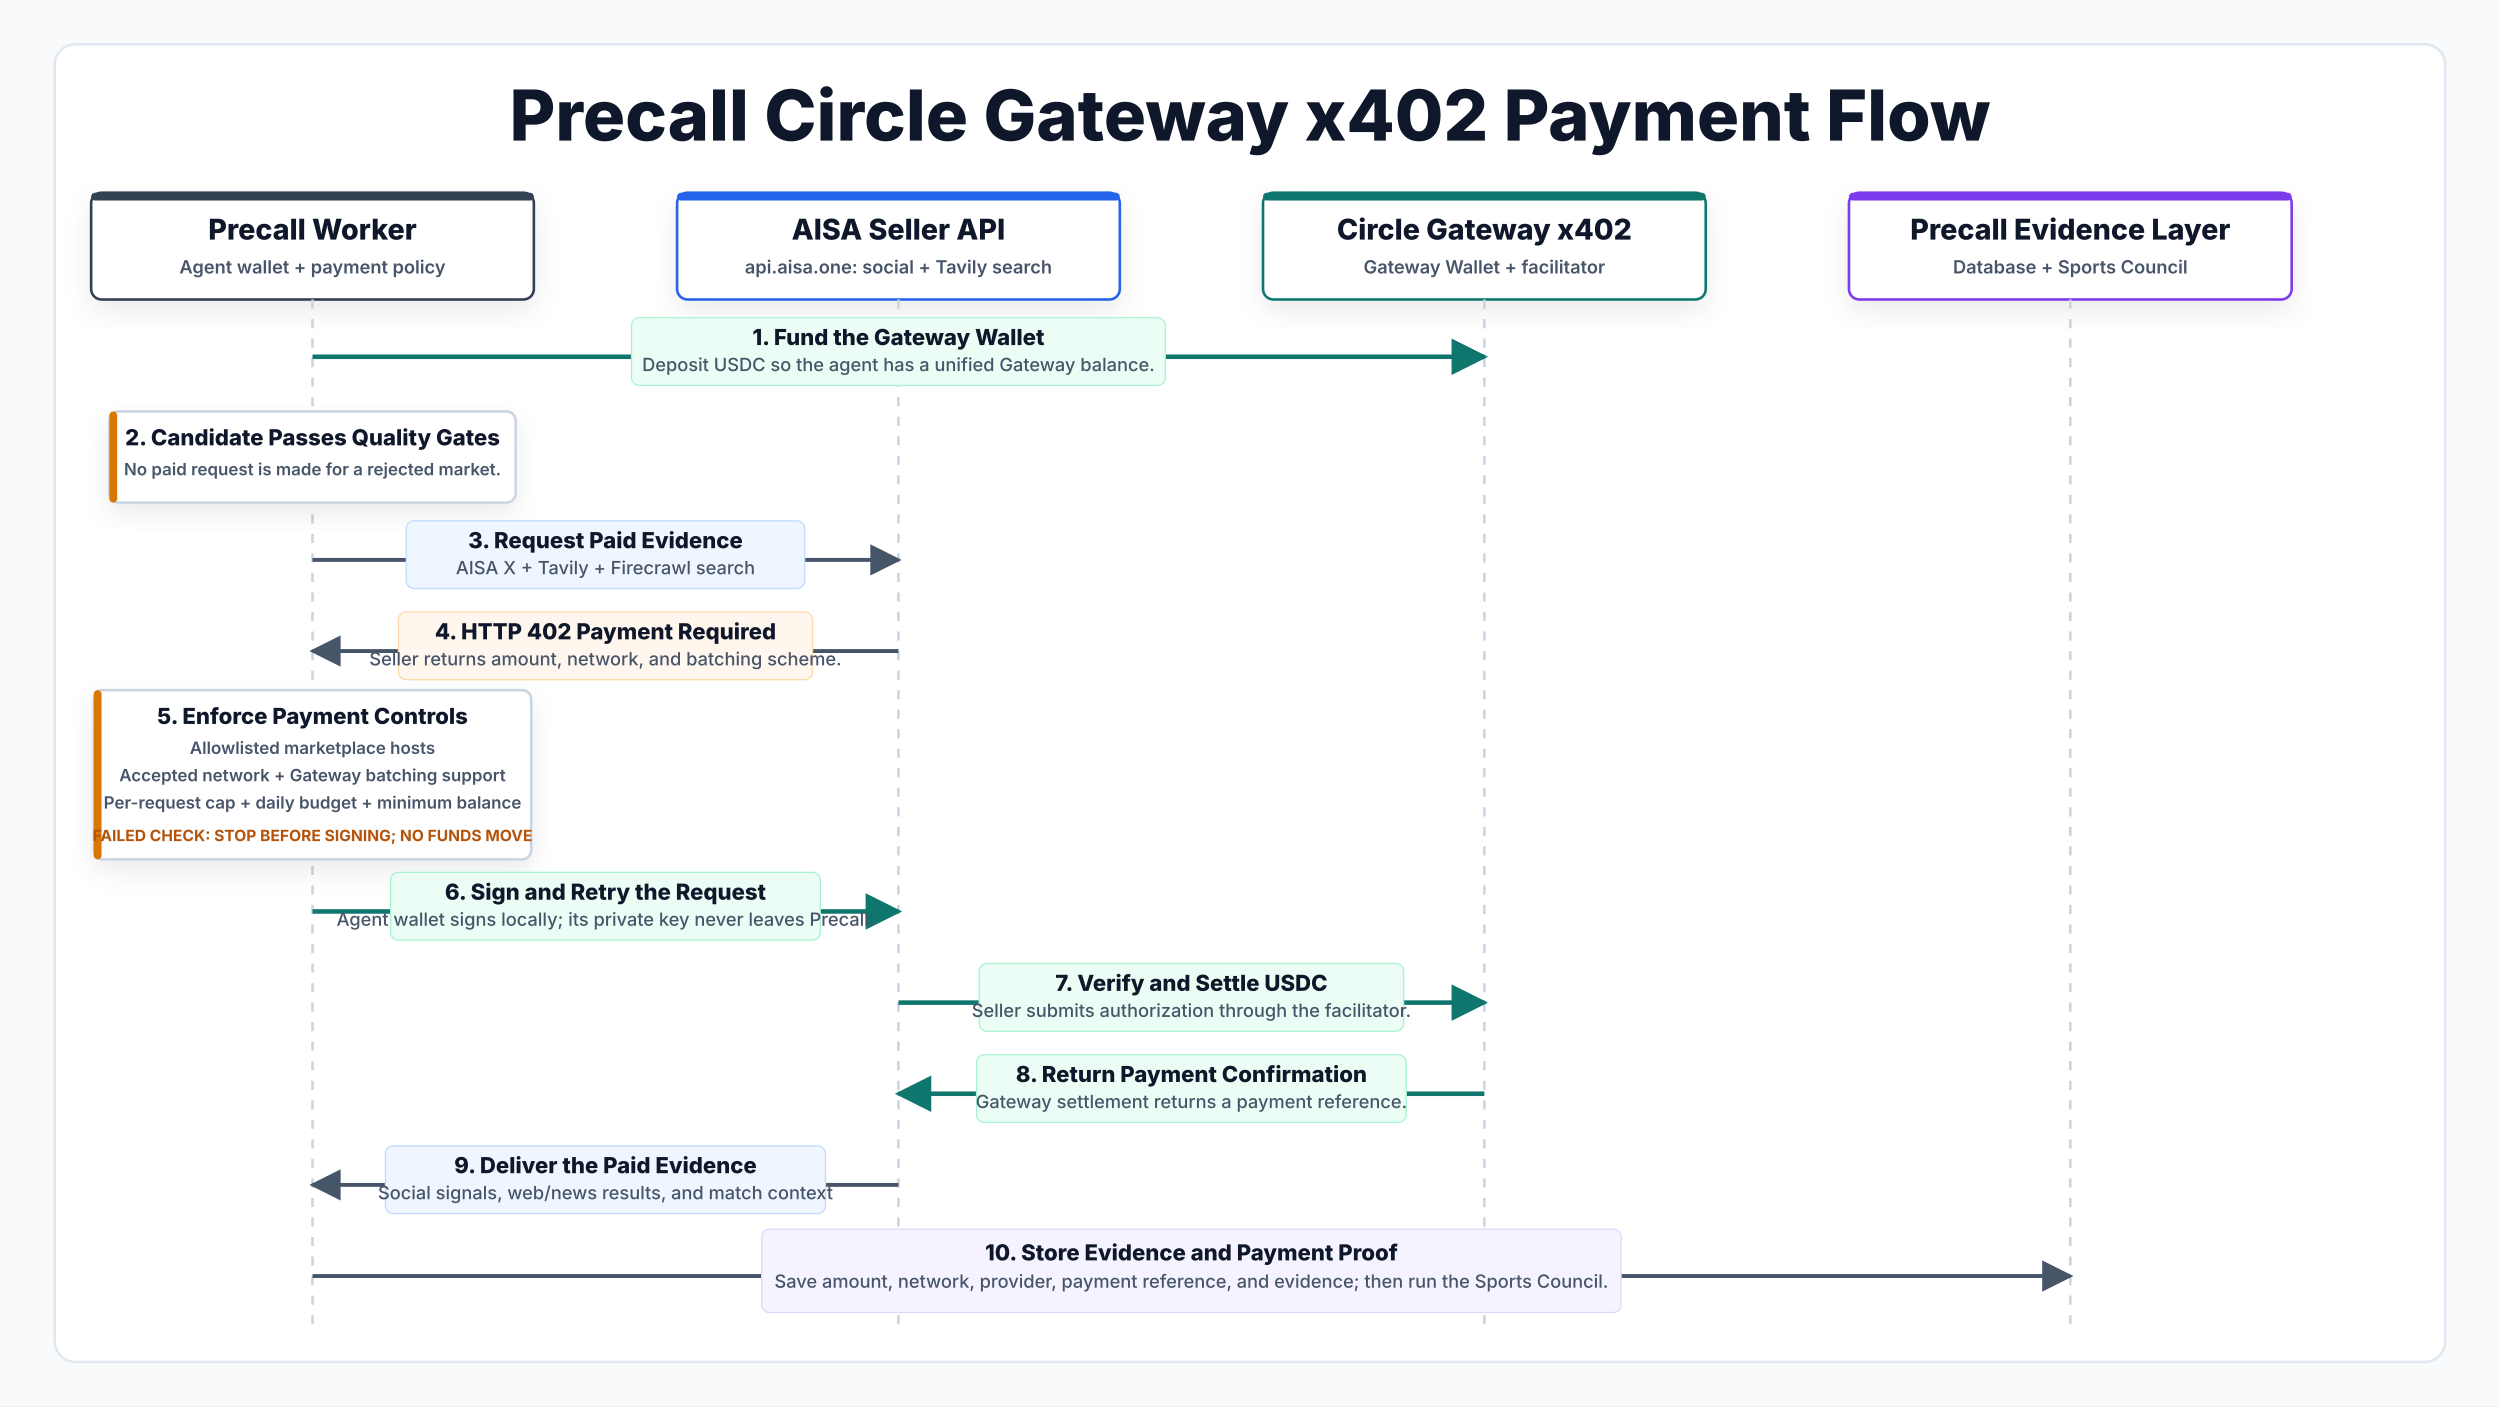
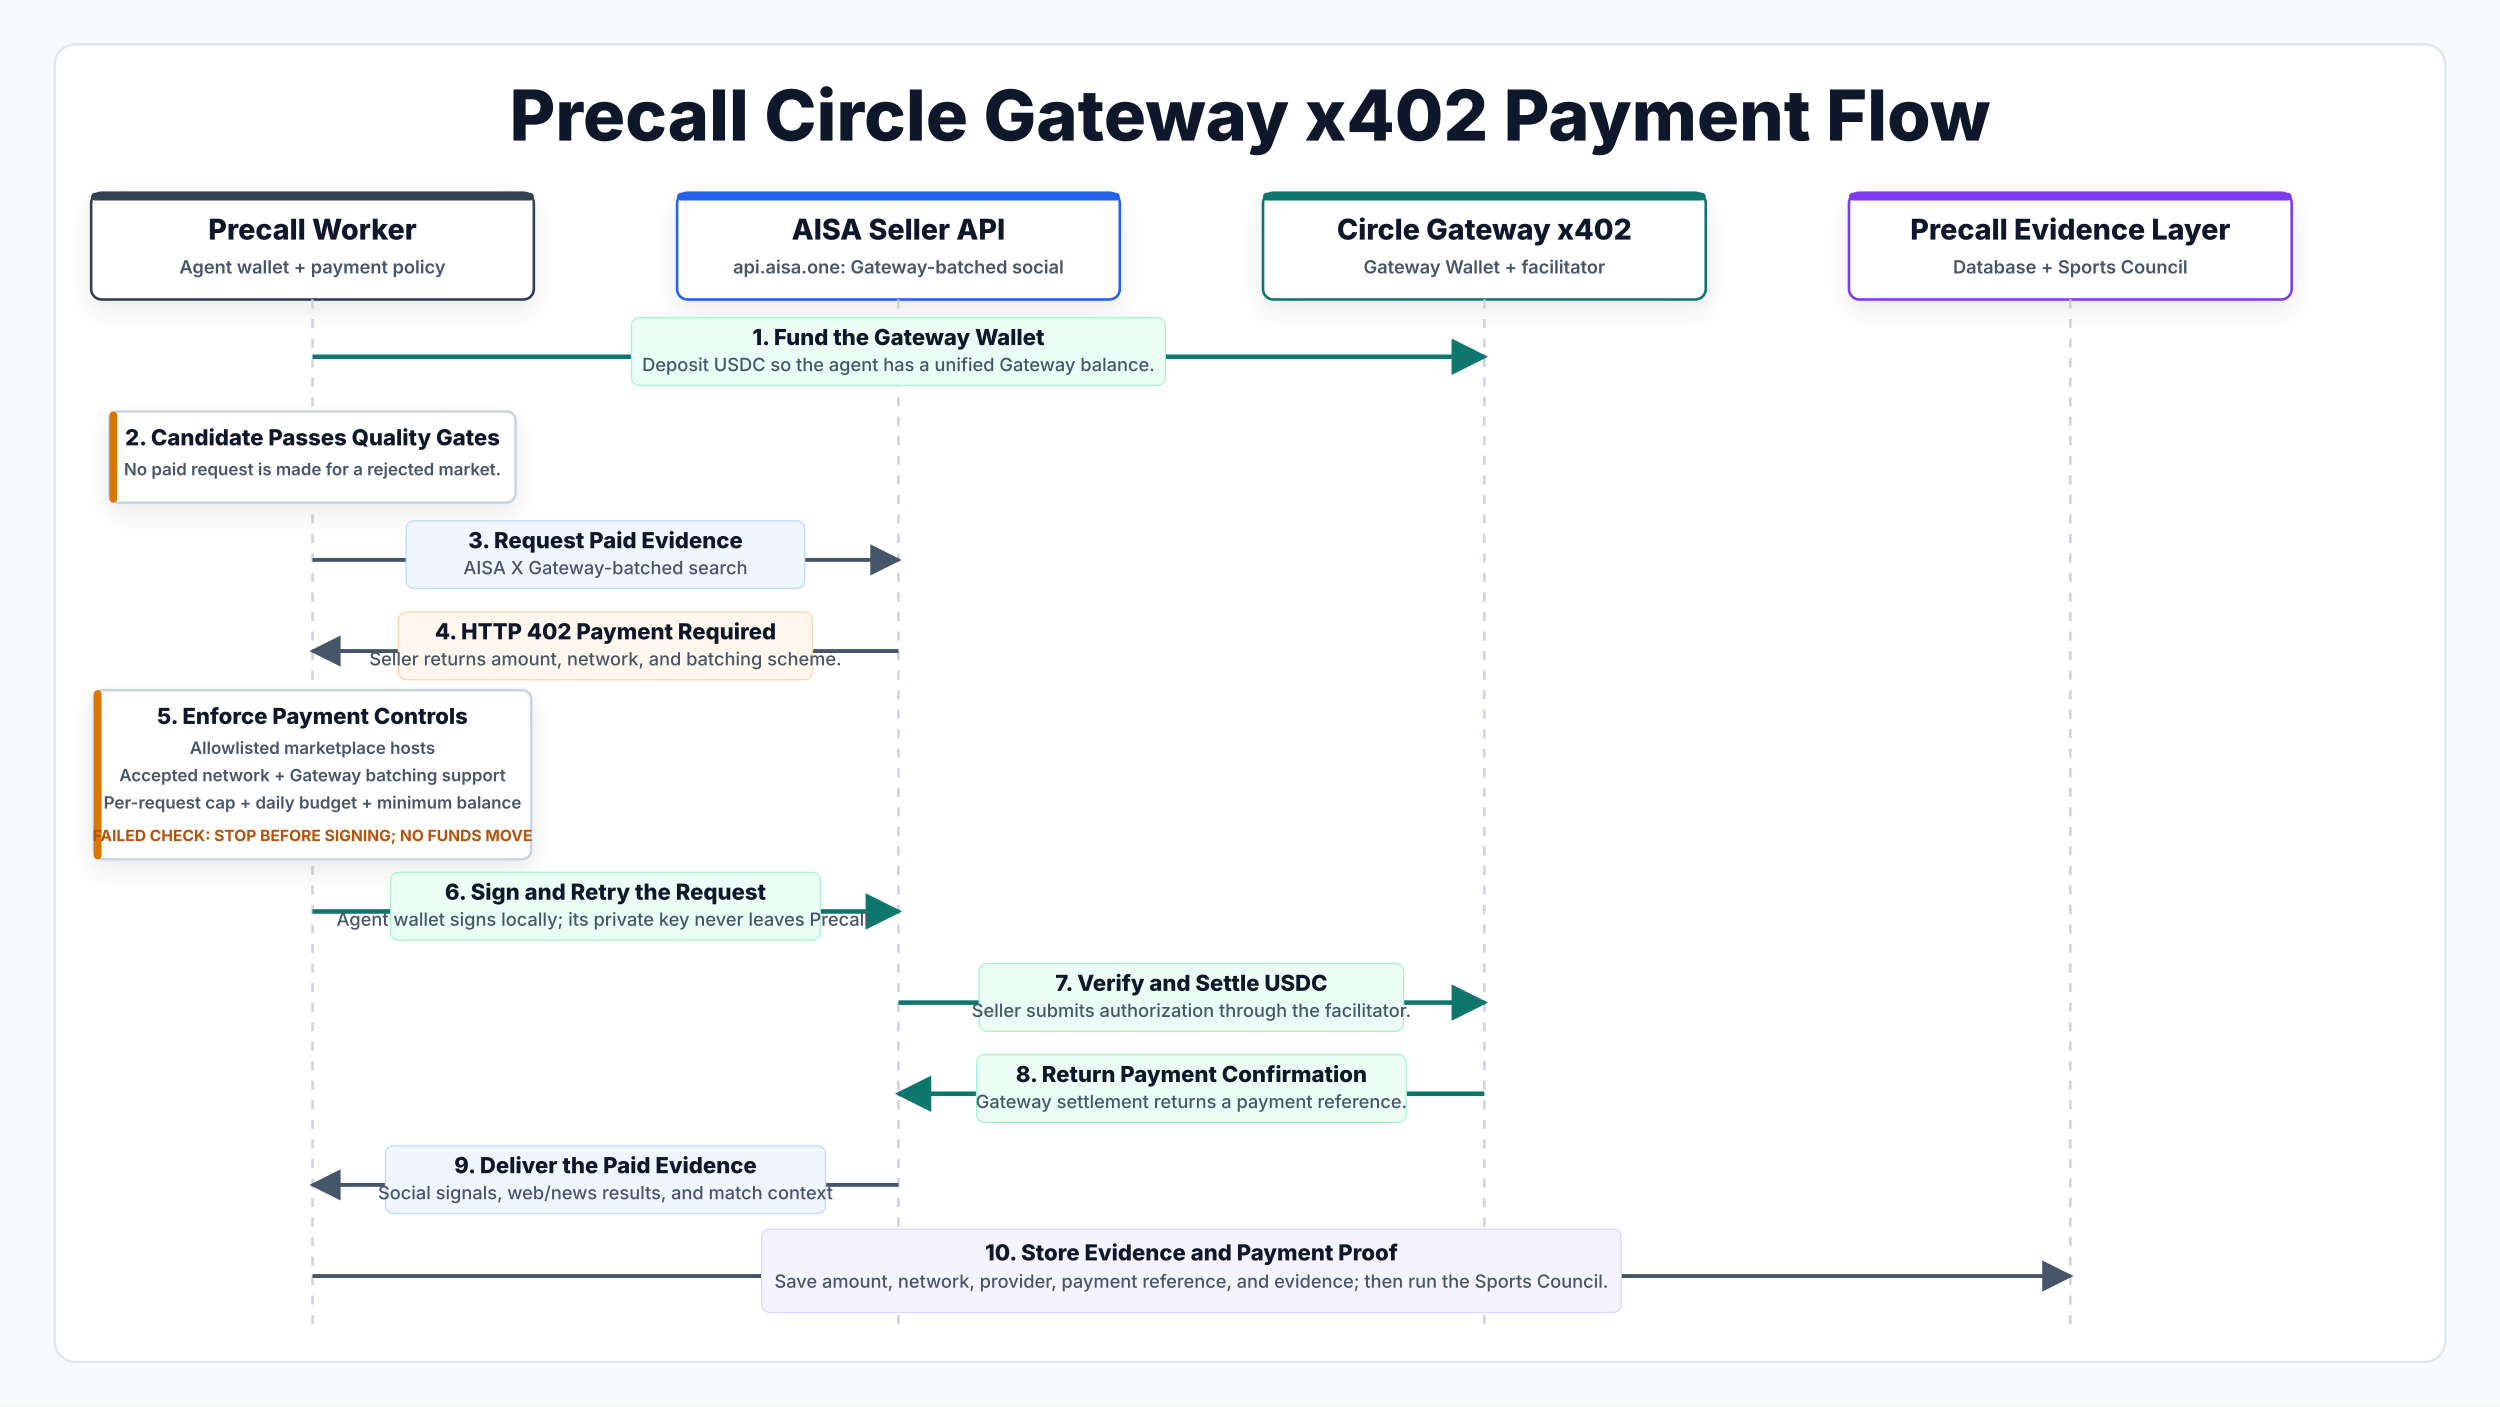
<svg xmlns="http://www.w3.org/2000/svg" width="1920" height="1080" viewBox="0 0 1920 1080" role="img" aria-labelledby="title desc">
  <defs>
    <marker id="arrowSlate" viewBox="0 0 10 10" refX="9" refY="5" markerWidth="8" markerHeight="8" orient="auto">
      <path d="M0 0 L10 5 L0 10 Z" fill="#475569" />
    </marker>
    <marker id="arrowTeal" viewBox="0 0 10 10" refX="9" refY="5" markerWidth="8" markerHeight="8" orient="auto">
      <path d="M0 0 L10 5 L0 10 Z" fill="#0f766e" />
    </marker>
    <filter id="shadow" x="-20%" y="-20%" width="140%" height="150%">
      <feDropShadow dx="0" dy="8" stdDeviation="10" flood-color="#0f172a" flood-opacity="0.08" />
    </filter>
    <style>
      .title { font: 800 54px Inter, ui-sans-serif, system-ui, sans-serif; fill: #0f172a; text-anchor: middle; letter-spacing: 0; }
      .actor { font: 800 22px Inter, ui-sans-serif, system-ui, sans-serif; fill: #0f172a; text-anchor: middle; letter-spacing: 0; }
      .actorSub { font: 600 14px Inter, ui-sans-serif, system-ui, sans-serif; fill: #475569; text-anchor: middle; letter-spacing: 0; }
      .step { font: 800 17px Inter, ui-sans-serif, system-ui, sans-serif; fill: #0f172a; text-anchor: middle; letter-spacing: 0; }
      .detail { font: 500 14px Inter, ui-sans-serif, system-ui, sans-serif; fill: #475569; text-anchor: middle; letter-spacing: 0; }
      .localTitle { font: 800 17px Inter, ui-sans-serif, system-ui, sans-serif; fill: #0f172a; text-anchor: middle; letter-spacing: 0; }
      .localBody { font: 600 13px Inter, ui-sans-serif, system-ui, sans-serif; fill: #475569; text-anchor: middle; letter-spacing: 0; }
      .lane { stroke: #cbd5e1; stroke-width: 2; stroke-dasharray: 7 8; }
      .arrow { fill: none; stroke: #475569; stroke-width: 3; marker-end: url(#arrowSlate); }
      .paymentArrow { fill: none; stroke: #0f766e; stroke-width: 3.5; marker-end: url(#arrowTeal); }
      .actorCard { fill: #ffffff; stroke-width: 2; rx: 8; filter: url(#shadow); }
      .localCard { fill: #ffffff; stroke: #cbd5e1; stroke-width: 2; rx: 7; filter: url(#shadow); }
    </style>
  </defs>
  <rect width="1920" height="1080" fill="#f8fafc" />
  <rect x="42" y="34" width="1836" height="1012" rx="16" fill="#ffffff" stroke="#e2e8f0" stroke-width="2" />
  <text class="title" x="960" y="108">Precall Circle Gateway x402 Payment Flow</text>
  <rect class="actorCard" x="70" y="148" width="340" height="82" stroke="#334155" />
  <rect x="70" y="148" width="340" height="6" rx="3" fill="#334155" />
  <text class="actor" x="240" y="184">Precall Worker</text>
  <text class="actorSub" x="240" y="210">Agent wallet + payment policy</text>
  <rect class="actorCard" x="520" y="148" width="340" height="82" stroke="#2563eb" />
  <rect x="520" y="148" width="340" height="6" rx="3" fill="#2563eb" />
  <text class="actor" x="690" y="184">AISA Seller API</text>
-   <text class="actorSub" x="690" y="210">api.aisa.one: social + Tavily search</text>
+   <text class="actorSub" x="690" y="210">api.aisa.one: Gateway-batched social</text>
  <rect class="actorCard" x="970" y="148" width="340" height="82" stroke="#0f766e" />
  <rect x="970" y="148" width="340" height="6" rx="3" fill="#0f766e" />
  <text class="actor" x="1140" y="184">Circle Gateway x402</text>
  <text class="actorSub" x="1140" y="210">Gateway Wallet + facilitator</text>
  <rect class="actorCard" x="1420" y="148" width="340" height="82" stroke="#7c3aed" />
  <rect x="1420" y="148" width="340" height="6" rx="3" fill="#7c3aed" />
  <text class="actor" x="1590" y="184">Precall Evidence Layer</text>
  <text class="actorSub" x="1590" y="210">Database + Sports Council</text>
  <line class="lane" x1="240" y1="230" x2="240" y2="1018" />
  <line class="lane" x1="690" y1="230" x2="690" y2="1018" />
  <line class="lane" x1="1140" y1="230" x2="1140" y2="1018" />
  <line class="lane" x1="1590" y1="230" x2="1590" y2="1018" />
  <path class="paymentArrow" d="M240 274 H1140" />
  <rect x="485" y="244" width="410" height="52" rx="6" fill="#ecfdf5" stroke="#a7f3d0" />
  <text class="step" x="690" y="265">1. Fund the Gateway Wallet</text>
  <text class="detail" x="690" y="285">Deposit USDC so the agent has a unified Gateway balance.</text>
  <rect class="localCard" x="84" y="316" width="312" height="70" stroke="#d97706" />
  <rect x="84" y="316" width="6" height="70" rx="3" fill="#d97706" />
  <text class="localTitle" x="240" y="342">2. Candidate Passes Quality Gates</text>
  <text class="localBody" x="240" y="365">No paid request is made for a rejected market.</text>
  <path class="arrow" d="M240 430 H690" />
  <rect x="312" y="400" width="306" height="52" rx="6" fill="#eff6ff" stroke="#bfdbfe" />
  <text class="step" x="465" y="421">3. Request Paid Evidence</text>
-   <text class="detail" x="465" y="441">AISA X + Tavily + Firecrawl search</text>
+   <text class="detail" x="465" y="441">AISA X Gateway-batched search</text>
  <path class="arrow" d="M690 500 H240" />
  <rect x="306" y="470" width="318" height="52" rx="6" fill="#fff7ed" stroke="#fed7aa" />
  <text class="step" x="465" y="491">4. HTTP 402 Payment Required</text>
  <text class="detail" x="465" y="511">Seller returns amount, network, and batching scheme.</text>
  <rect class="localCard" x="72" y="530" width="336" height="130" stroke="#d97706" />
  <rect x="72" y="530" width="6" height="130" rx="3" fill="#d97706" />
  <text class="localTitle" x="240" y="556">5. Enforce Payment Controls</text>
  <text class="localBody" x="240" y="579">Allowlisted marketplace hosts</text>
  <text class="localBody" x="240" y="600">Accepted network + Gateway batching support</text>
  <text class="localBody" x="240" y="621">Per-request cap + daily budget + minimum balance</text>
  <text x="240" y="646" text-anchor="middle" style="font: 700 12px Inter, ui-sans-serif, system-ui, sans-serif; fill: #b45309; letter-spacing: 0;">FAILED CHECK: STOP BEFORE SIGNING; NO FUNDS MOVE</text>
  <path class="paymentArrow" d="M240 700 H690" />
  <rect x="300" y="670" width="330" height="52" rx="6" fill="#ecfdf5" stroke="#a7f3d0" />
  <text class="step" x="465" y="691">6. Sign and Retry the Request</text>
  <text class="detail" x="465" y="711">Agent wallet signs locally; its private key never leaves Precall.</text>
  <path class="paymentArrow" d="M690 770 H1140" />
  <rect x="752" y="740" width="326" height="52" rx="6" fill="#ecfdf5" stroke="#a7f3d0" />
  <text class="step" x="915" y="761">7. Verify and Settle USDC</text>
  <text class="detail" x="915" y="781">Seller submits authorization through the facilitator.</text>
  <path class="paymentArrow" d="M1140 840 H690" />
  <rect x="750" y="810" width="330" height="52" rx="6" fill="#ecfdf5" stroke="#a7f3d0" />
  <text class="step" x="915" y="831">8. Return Payment Confirmation</text>
  <text class="detail" x="915" y="851">Gateway settlement returns a payment reference.</text>
  <path class="arrow" d="M690 910 H240" />
  <rect x="296" y="880" width="338" height="52" rx="6" fill="#eff6ff" stroke="#bfdbfe" />
  <text class="step" x="465" y="901">9. Deliver the Paid Evidence</text>
  <text class="detail" x="465" y="921">Social signals, web/news results, and match context</text>
  <path class="arrow" d="M240 980 H1590" />
  <rect x="585" y="944" width="660" height="64" rx="6" fill="#f5f3ff" stroke="#ddd6fe" />
  <text class="step" x="915" y="968">10. Store Evidence and Payment Proof</text>
  <text class="detail" x="915" y="989">Save amount, network, provider, payment reference, and evidence; then run the Sports Council.</text>
</svg>
